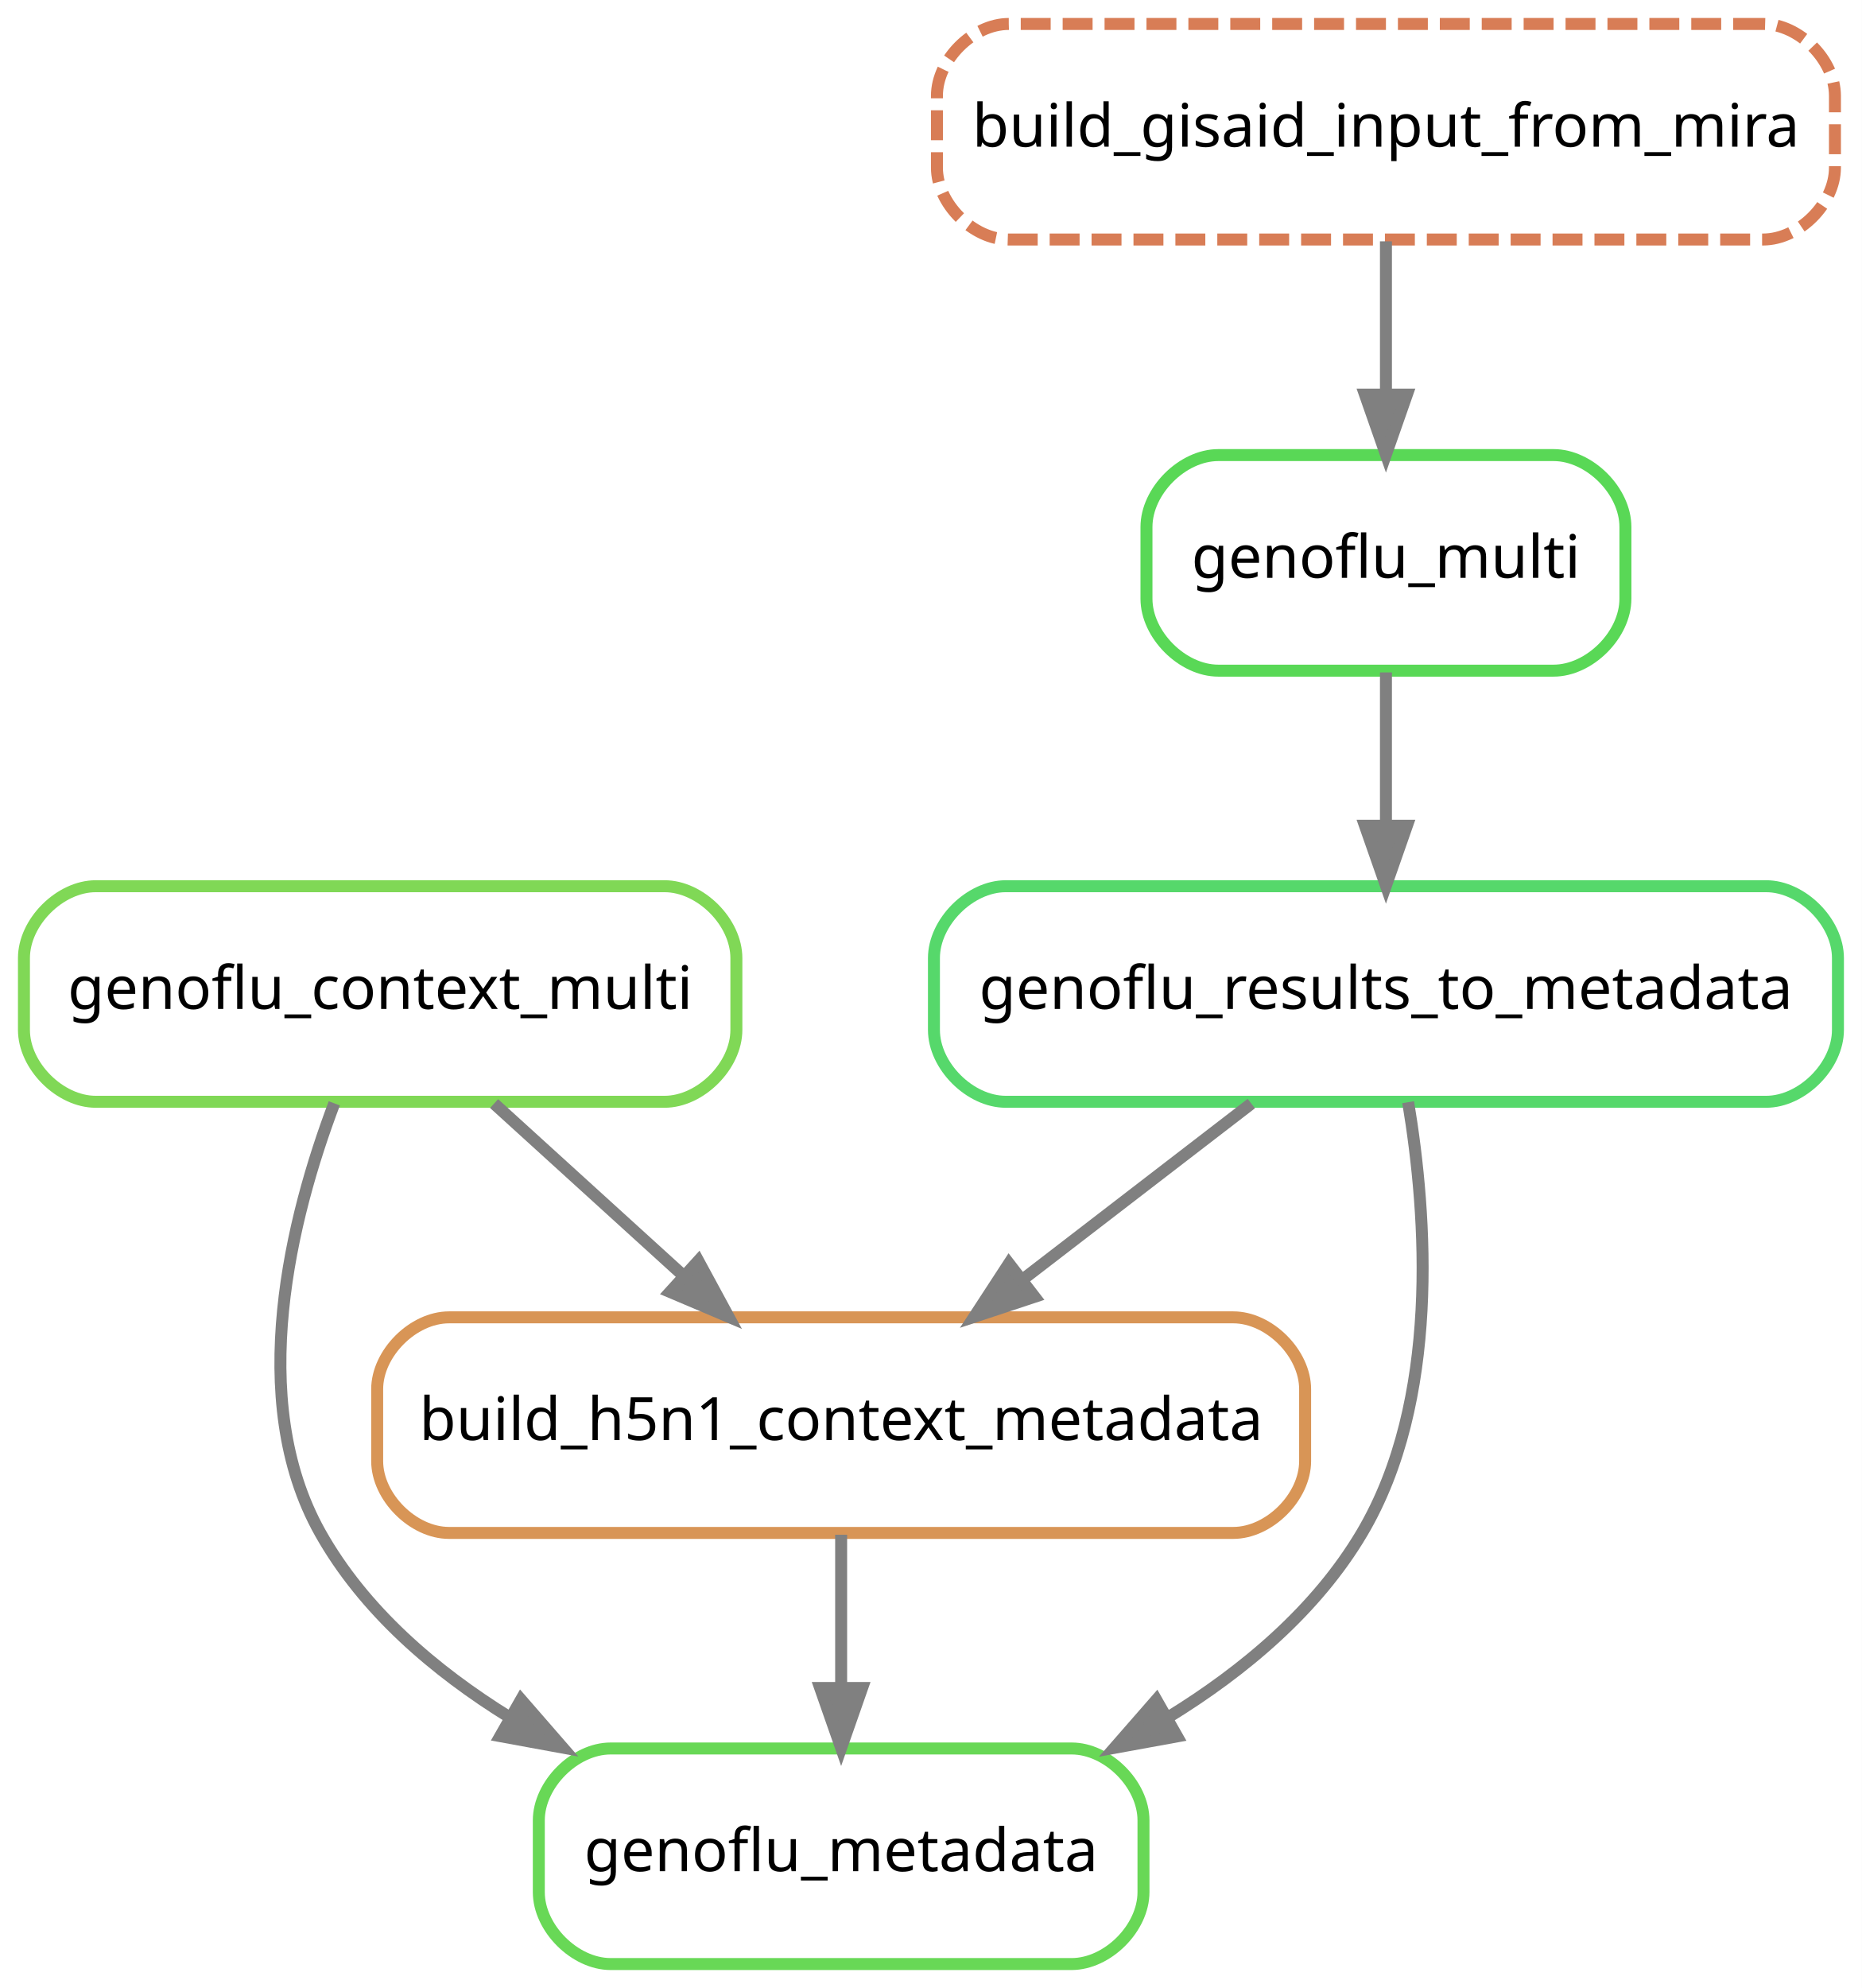
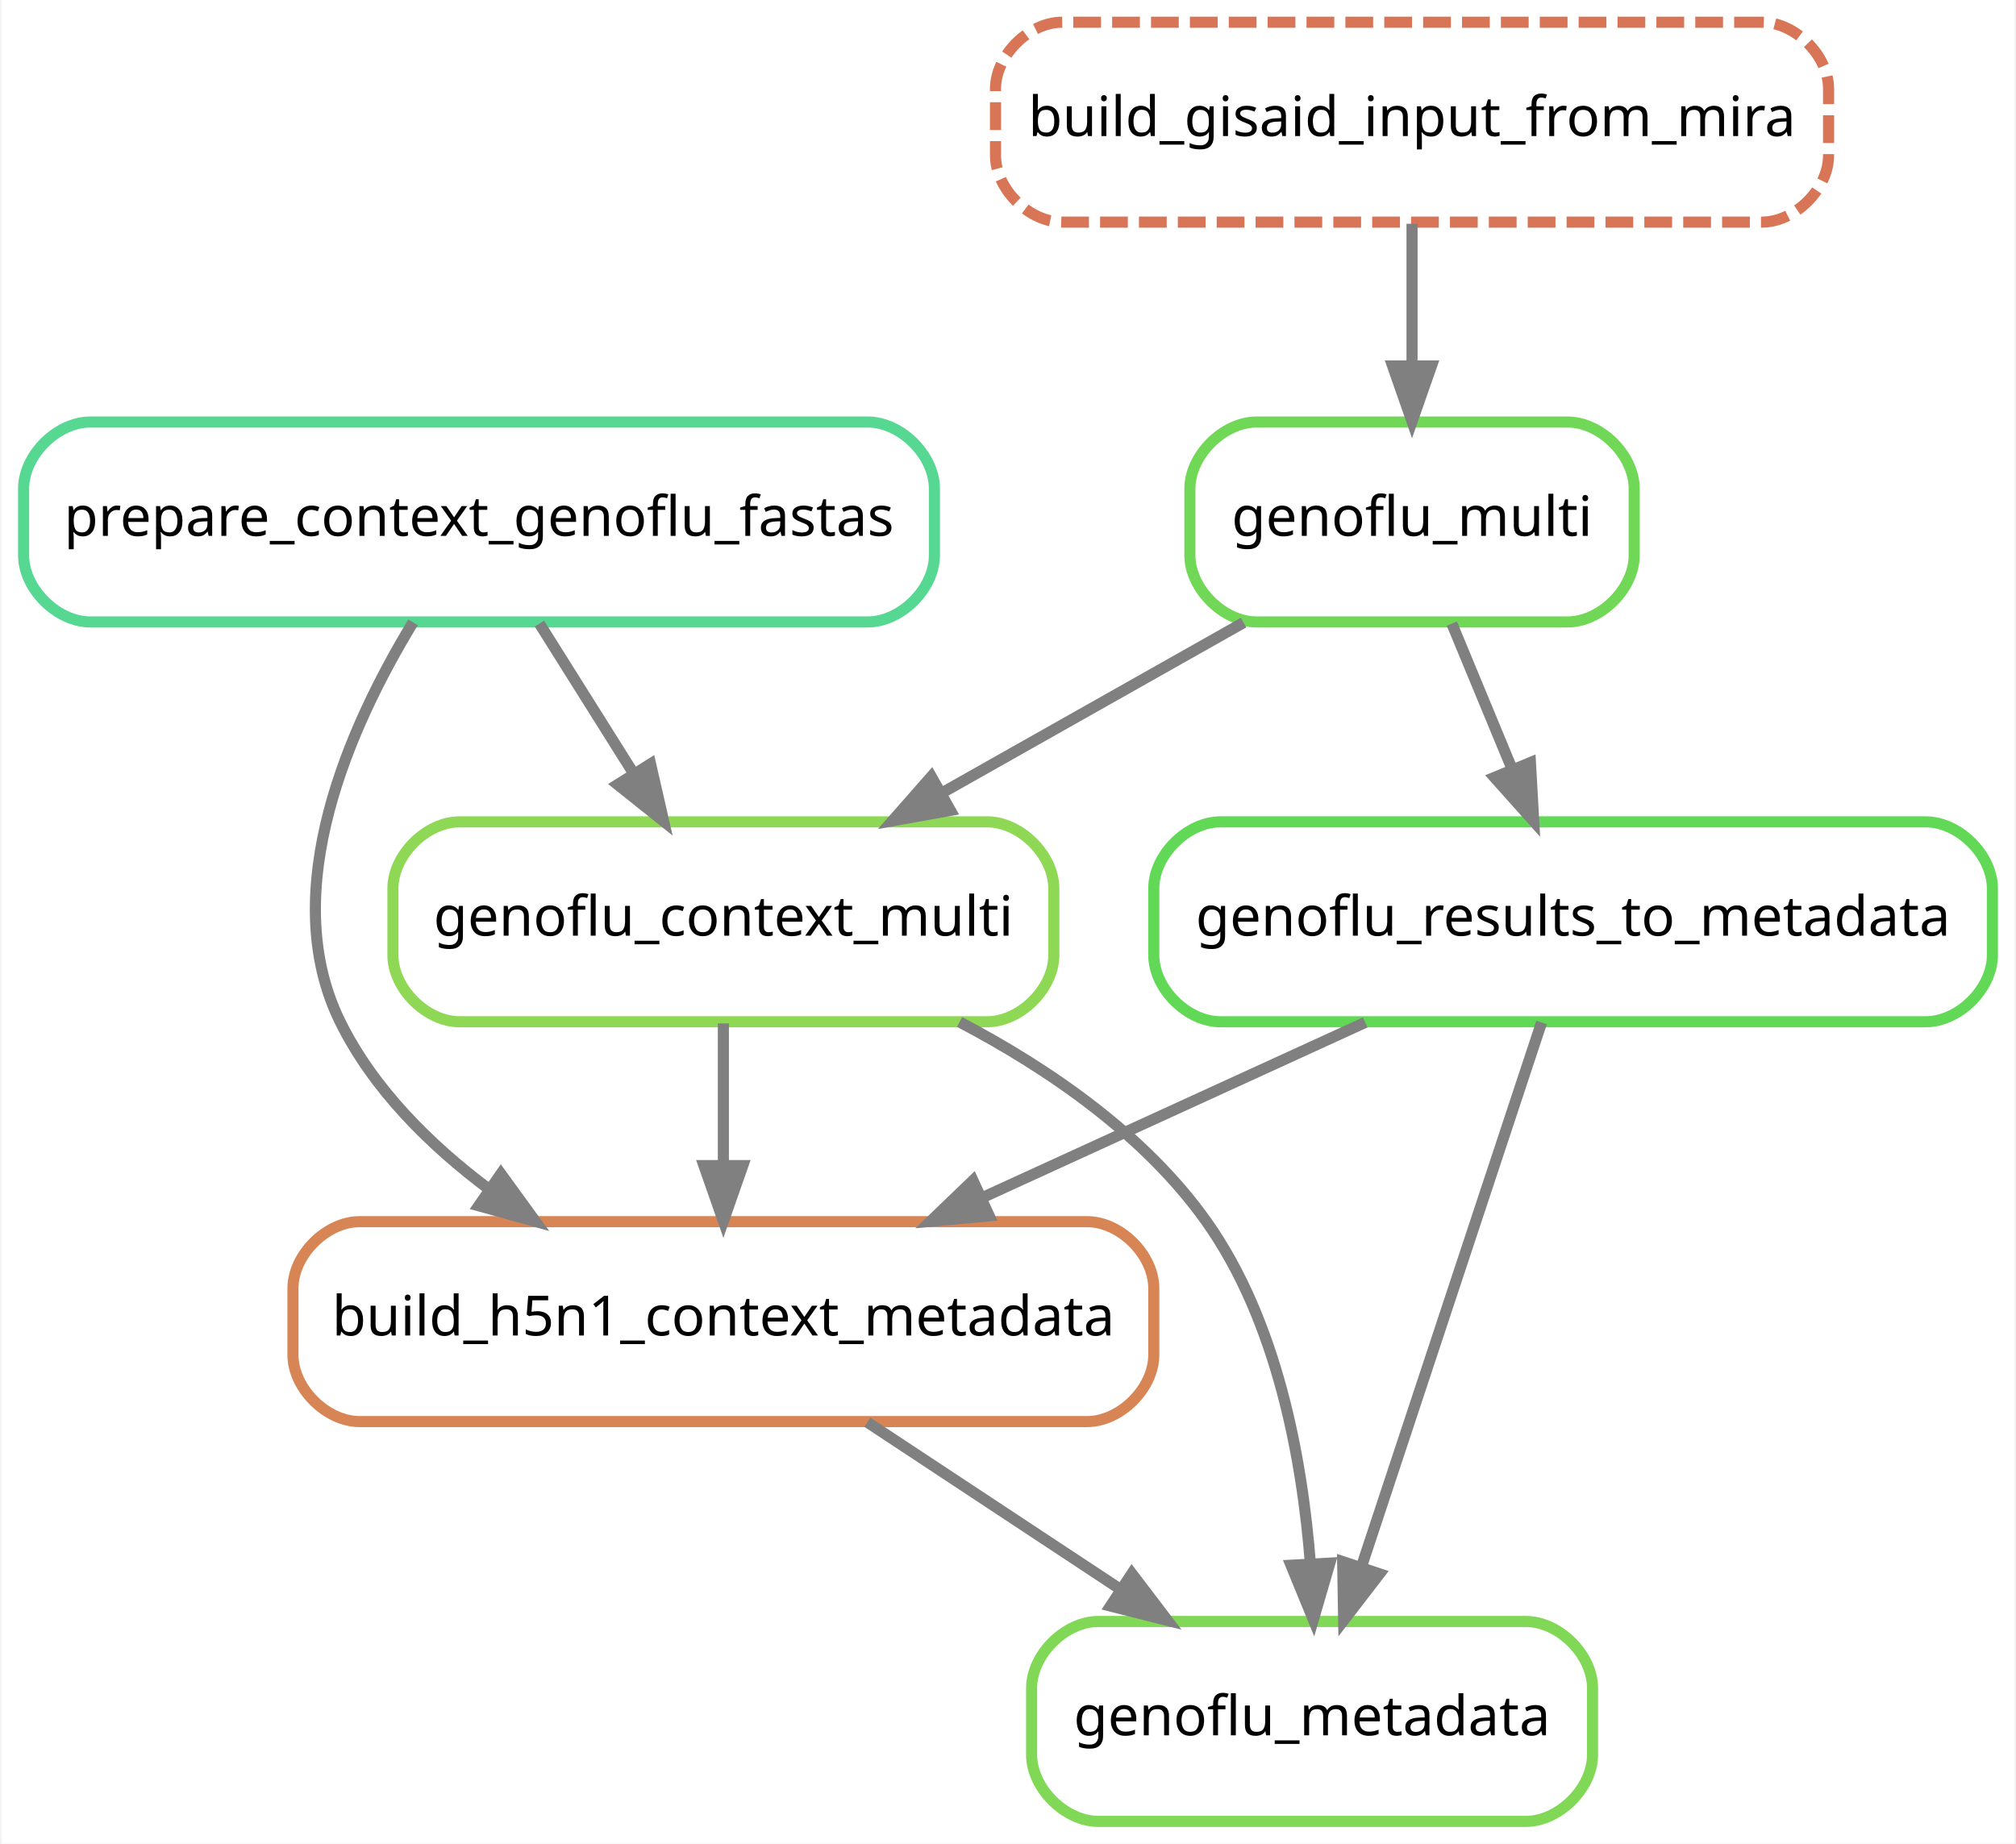
- <svg xmlns="http://www.w3.org/2000/svg" width="311pt" height="332pt" viewBox="0.00 0.00 311.00 332.00">
+ <svg xmlns="http://www.w3.org/2000/svg" width="363pt" height="332pt" viewBox="0.00 0.00 362.50 332.00">
  <g id="graph0" class="graph" transform="scale(1 1) rotate(0) translate(4 328)">
-     <polygon fill="white" stroke="transparent" points="-4,4 -4,-328 307,-328 307,4 -4,4" />
+     <polygon fill="white" stroke="transparent" points="-4,4 -4,-328 358.5,-328 358.5,4 -4,4" />
    <g id="node1" class="node">
-       <path fill="none" stroke="#68d856" stroke-width="2" d="M175,-36C175,-36 98,-36 98,-36 92,-36 86,-30 86,-24 86,-24 86,-12 86,-12 86,-6 92,0 98,0 98,0 175,0 175,0 181,0 187,-6 187,-12 187,-12 187,-24 187,-24 187,-30 181,-36 175,-36" />
-       <text text-anchor="middle" x="136.5" y="-15.5" font-family="sans" font-size="10.00">genoflu_metadata</text>
+       <path fill="none" stroke="#80d856" stroke-width="2" d="M270.5,-36C270.5,-36 193.5,-36 193.5,-36 187.5,-36 181.5,-30 181.5,-24 181.5,-24 181.5,-12 181.5,-12 181.5,-6 187.5,0 193.5,0 193.5,0 270.5,0 270.5,0 276.5,0 282.5,-6 282.5,-12 282.5,-12 282.5,-24 282.5,-24 282.5,-30 276.5,-36 270.5,-36" />
+       <text text-anchor="middle" x="232" y="-15.5" font-family="sans" font-size="10.00">genoflu_metadata</text>
    </g>
    <g id="node2" class="node">
-       <path fill="none" stroke="#d89556" stroke-width="2" d="M202,-108C202,-108 71,-108 71,-108 65,-108 59,-102 59,-96 59,-96 59,-84 59,-84 59,-78 65,-72 71,-72 71,-72 202,-72 202,-72 208,-72 214,-78 214,-84 214,-84 214,-96 214,-96 214,-102 208,-108 202,-108" />
-       <text text-anchor="middle" x="136.5" y="-87.5" font-family="sans" font-size="10.00">build_h5n1_context_metadata</text>
+       <path fill="none" stroke="#d88556" stroke-width="2" d="M191.5,-108C191.5,-108 60.5,-108 60.5,-108 54.5,-108 48.5,-102 48.5,-96 48.5,-96 48.5,-84 48.5,-84 48.5,-78 54.5,-72 60.5,-72 60.5,-72 191.5,-72 191.5,-72 197.5,-72 203.5,-78 203.5,-84 203.5,-84 203.5,-96 203.5,-96 203.5,-102 197.5,-108 191.5,-108" />
+       <text text-anchor="middle" x="126" y="-87.5" font-family="sans" font-size="10.00">build_h5n1_context_metadata</text>
    </g>
    <g id="edge1" class="edge">
-       <path fill="none" stroke="grey" stroke-width="2" d="M136.5,-71.7C136.5,-63.98 136.5,-54.71 136.5,-46.11" />
-       <polygon fill="grey" stroke="grey" stroke-width="2" points="140,-46.1 136.5,-36.1 133,-46.1 140,-46.1" />
+       <path fill="none" stroke="grey" stroke-width="2" d="M151.93,-71.88C165.66,-62.81 182.71,-51.55 197.54,-41.76" />
+       <polygon fill="grey" stroke="grey" stroke-width="2" points="199.55,-44.62 205.97,-36.19 195.7,-38.78 199.55,-44.62" />
    </g>
    <g id="node3" class="node">
-       <path fill="none" stroke="#80d856" stroke-width="2" d="M107,-180C107,-180 12,-180 12,-180 6,-180 0,-174 0,-168 0,-168 0,-156 0,-156 0,-150 6,-144 12,-144 12,-144 107,-144 107,-144 113,-144 119,-150 119,-156 119,-156 119,-168 119,-168 119,-174 113,-180 107,-180" />
-       <text text-anchor="middle" x="59.5" y="-159.5" font-family="sans" font-size="10.00">genoflu_context_multi</text>
+       <path fill="none" stroke="#8fd856" stroke-width="2" d="M173.5,-180C173.5,-180 78.5,-180 78.5,-180 72.5,-180 66.5,-174 66.5,-168 66.5,-168 66.5,-156 66.5,-156 66.5,-150 72.5,-144 78.5,-144 78.5,-144 173.5,-144 173.5,-144 179.5,-144 185.5,-150 185.5,-156 185.5,-156 185.5,-168 185.5,-168 185.5,-174 179.5,-180 173.5,-180" />
+       <text text-anchor="middle" x="126" y="-159.5" font-family="sans" font-size="10.00">genoflu_context_multi</text>
    </g>
    <g id="edge3" class="edge">
-       <path fill="none" stroke="grey" stroke-width="2" d="M51.84,-143.74C44.72,-124.87 36.93,-94.37 49.5,-72 56.75,-59.1 68.56,-48.96 81.17,-41.17" />
-       <polygon fill="grey" stroke="grey" stroke-width="2" points="83.03,-44.14 89.98,-36.15 79.56,-38.06 83.03,-44.14" />
+       <path fill="none" stroke="grey" stroke-width="2" d="M168.53,-143.96C184.74,-135.45 201.95,-123.58 213,-108 225.74,-90.03 230.24,-65.24 231.7,-46.39" />
+       <polygon fill="grey" stroke="grey" stroke-width="2" points="235.2,-46.51 232.23,-36.33 228.21,-46.13 235.2,-46.51" />
    </g>
    <g id="edge4" class="edge">
-       <path fill="none" stroke="grey" stroke-width="2" d="M78.53,-143.7C88.04,-135.05 99.71,-124.45 110.07,-115.03" />
-       <polygon fill="grey" stroke="grey" stroke-width="2" points="112.64,-117.42 117.69,-108.1 107.93,-112.24 112.64,-117.42" />
+       <path fill="none" stroke="grey" stroke-width="2" d="M126,-143.7C126,-135.98 126,-126.71 126,-118.11" />
+       <polygon fill="grey" stroke="grey" stroke-width="2" points="129.5,-118.1 126,-108.1 122.5,-118.1 129.5,-118.1" />
    </g>
    <g id="node4" class="node">
-       <path fill="none" stroke="#56d86b" stroke-width="2" d="M291,-180C291,-180 164,-180 164,-180 158,-180 152,-174 152,-168 152,-168 152,-156 152,-156 152,-150 158,-144 164,-144 164,-144 291,-144 291,-144 297,-144 303,-150 303,-156 303,-156 303,-168 303,-168 303,-174 297,-180 291,-180" />
-       <text text-anchor="middle" x="227.5" y="-159.5" font-family="sans" font-size="10.00">genoflu_results_to_metadata</text>
+       <path fill="none" stroke="#56d892" stroke-width="2" d="M152,-252C152,-252 12,-252 12,-252 6,-252 0,-246 0,-240 0,-240 0,-228 0,-228 0,-222 6,-216 12,-216 12,-216 152,-216 152,-216 158,-216 164,-222 164,-228 164,-228 164,-240 164,-240 164,-246 158,-252 152,-252" />
+       <text text-anchor="middle" x="82" y="-231.5" font-family="sans" font-size="10.00">prepare_context_genoflu_fastas</text>
+     </g>
+     <g id="edge6" class="edge">
+       <path fill="none" stroke="grey" stroke-width="2" d="M70.13,-215.93C58.9,-197.49 45.36,-167.61 57,-144 62.96,-131.91 73.15,-121.8 83.9,-113.77" />
+       <polygon fill="grey" stroke="grey" stroke-width="2" points="85.94,-116.61 92.16,-108.04 81.95,-110.86 85.94,-116.61" />
+     </g>
+     <g id="edge7" class="edge">
+       <path fill="none" stroke="grey" stroke-width="2" d="M92.88,-215.7C97.99,-207.56 104.2,-197.69 109.84,-188.7" />
+       <polygon fill="grey" stroke="grey" stroke-width="2" points="112.89,-190.43 115.25,-180.1 106.96,-186.71 112.89,-190.43" />
+     </g>
+     <g id="node5" class="node">
+       <path fill="none" stroke="#70d856" stroke-width="2" d="M278,-252C278,-252 222,-252 222,-252 216,-252 210,-246 210,-240 210,-240 210,-228 210,-228 210,-222 216,-216 222,-216 222,-216 278,-216 278,-216 284,-216 290,-222 290,-228 290,-228 290,-240 290,-240 290,-246 284,-252 278,-252" />
+       <text text-anchor="middle" x="250" y="-231.5" font-family="sans" font-size="10.00">genoflu_multi</text>
+     </g>
+     <g id="edge8" class="edge">
+       <path fill="none" stroke="grey" stroke-width="2" d="M219.67,-215.88C203.3,-206.64 182.92,-195.13 165.35,-185.21" />
+       <polygon fill="grey" stroke="grey" stroke-width="2" points="166.88,-182.06 156.45,-180.19 163.44,-188.15 166.88,-182.06" />
+     </g>
+     <g id="node7" class="node">
+       <path fill="none" stroke="#61d856" stroke-width="2" d="M342.5,-180C342.5,-180 215.5,-180 215.5,-180 209.5,-180 203.5,-174 203.5,-168 203.5,-168 203.5,-156 203.5,-156 203.5,-150 209.5,-144 215.5,-144 215.5,-144 342.5,-144 342.5,-144 348.5,-144 354.5,-150 354.5,-156 354.5,-156 354.5,-168 354.5,-168 354.5,-174 348.5,-180 342.5,-180" />
+       <text text-anchor="middle" x="279" y="-159.5" font-family="sans" font-size="10.00">genoflu_results_to_metadata</text>
+     </g>
+     <g id="edge10" class="edge">
+       <path fill="none" stroke="grey" stroke-width="2" d="M257.17,-215.7C260.43,-207.81 264.37,-198.3 268,-189.55" />
+       <polygon fill="grey" stroke="grey" stroke-width="2" points="271.32,-190.68 271.91,-180.1 264.85,-188 271.32,-190.68" />
+     </g>
+     <g id="node6" class="node">
+       <path fill="none" stroke="#d87556" stroke-width="2" stroke-dasharray="5,2" d="M313,-324C313,-324 187,-324 187,-324 181,-324 175,-318 175,-312 175,-312 175,-300 175,-300 175,-294 181,-288 187,-288 187,-288 313,-288 313,-288 319,-288 325,-294 325,-300 325,-300 325,-312 325,-312 325,-318 319,-324 313,-324" />
+       <text text-anchor="middle" x="250" y="-303.5" font-family="sans" font-size="10.00">build_gisaid_input_from_mira</text>
+     </g>
+     <g id="edge9" class="edge">
+       <path fill="none" stroke="grey" stroke-width="2" d="M250,-287.7C250,-279.98 250,-270.71 250,-262.11" />
+       <polygon fill="grey" stroke="grey" stroke-width="2" points="253.5,-262.1 250,-252.1 246.5,-262.1 253.5,-262.1" />
    </g>
    <g id="edge2" class="edge">
-       <path fill="none" stroke="grey" stroke-width="2" d="M231.21,-143.93C234.37,-124.96 236.57,-94.1 223.5,-72 215.89,-59.14 203.82,-48.99 191.07,-41.17" />
-       <polygon fill="grey" stroke="grey" stroke-width="2" points="192.61,-38.02 182.18,-36.12 189.15,-44.1 192.61,-38.02" />
+       <path fill="none" stroke="grey" stroke-width="2" d="M273.33,-143.87C265.29,-119.56 250.48,-74.82 240.94,-46.01" />
+       <polygon fill="grey" stroke="grey" stroke-width="2" points="244.15,-44.58 237.69,-36.19 237.51,-46.78 244.15,-44.58" />
    </g>
    <g id="edge5" class="edge">
-       <path fill="none" stroke="grey" stroke-width="2" d="M205.01,-143.7C193.54,-134.88 179.44,-124.03 167.02,-114.47" />
-       <polygon fill="grey" stroke="grey" stroke-width="2" points="168.8,-111.43 158.74,-108.1 164.53,-116.98 168.8,-111.43" />
-     </g>
-     <g id="node5" class="node">
-       <path fill="none" stroke="#59d856" stroke-width="2" d="M255.5,-252C255.5,-252 199.5,-252 199.5,-252 193.5,-252 187.5,-246 187.5,-240 187.5,-240 187.5,-228 187.5,-228 187.5,-222 193.5,-216 199.5,-216 199.5,-216 255.5,-216 255.5,-216 261.5,-216 267.5,-222 267.5,-228 267.5,-228 267.5,-240 267.5,-240 267.5,-246 261.5,-252 255.5,-252" />
-       <text text-anchor="middle" x="227.5" y="-231.5" font-family="sans" font-size="10.00">genoflu_multi</text>
-     </g>
-     <g id="edge6" class="edge">
-       <path fill="none" stroke="grey" stroke-width="2" d="M227.5,-215.7C227.5,-207.98 227.5,-198.71 227.5,-190.11" />
-       <polygon fill="grey" stroke="grey" stroke-width="2" points="231,-190.1 227.5,-180.1 224,-190.1 231,-190.1" />
-     </g>
-     <g id="node6" class="node">
-       <path fill="none" stroke="#d87d56" stroke-width="2" stroke-dasharray="5,2" d="M290.5,-324C290.5,-324 164.5,-324 164.5,-324 158.5,-324 152.5,-318 152.5,-312 152.5,-312 152.5,-300 152.5,-300 152.5,-294 158.5,-288 164.5,-288 164.5,-288 290.5,-288 290.5,-288 296.5,-288 302.5,-294 302.5,-300 302.5,-300 302.5,-312 302.5,-312 302.5,-318 296.5,-324 290.5,-324" />
-       <text text-anchor="middle" x="227.5" y="-303.5" font-family="sans" font-size="10.00">build_gisaid_input_from_mira</text>
-     </g>
-     <g id="edge7" class="edge">
-       <path fill="none" stroke="grey" stroke-width="2" d="M227.5,-287.7C227.5,-279.98 227.5,-270.71 227.5,-262.11" />
-       <polygon fill="grey" stroke="grey" stroke-width="2" points="231,-262.1 227.5,-252.1 224,-262.1 231,-262.1" />
+       <path fill="none" stroke="grey" stroke-width="2" d="M241.57,-143.88C220.75,-134.35 194.65,-122.41 172.52,-112.28" />
+       <polygon fill="grey" stroke="grey" stroke-width="2" points="173.86,-109.05 163.31,-108.07 170.94,-115.41 173.86,-109.05" />
    </g>
  </g>
</svg>
